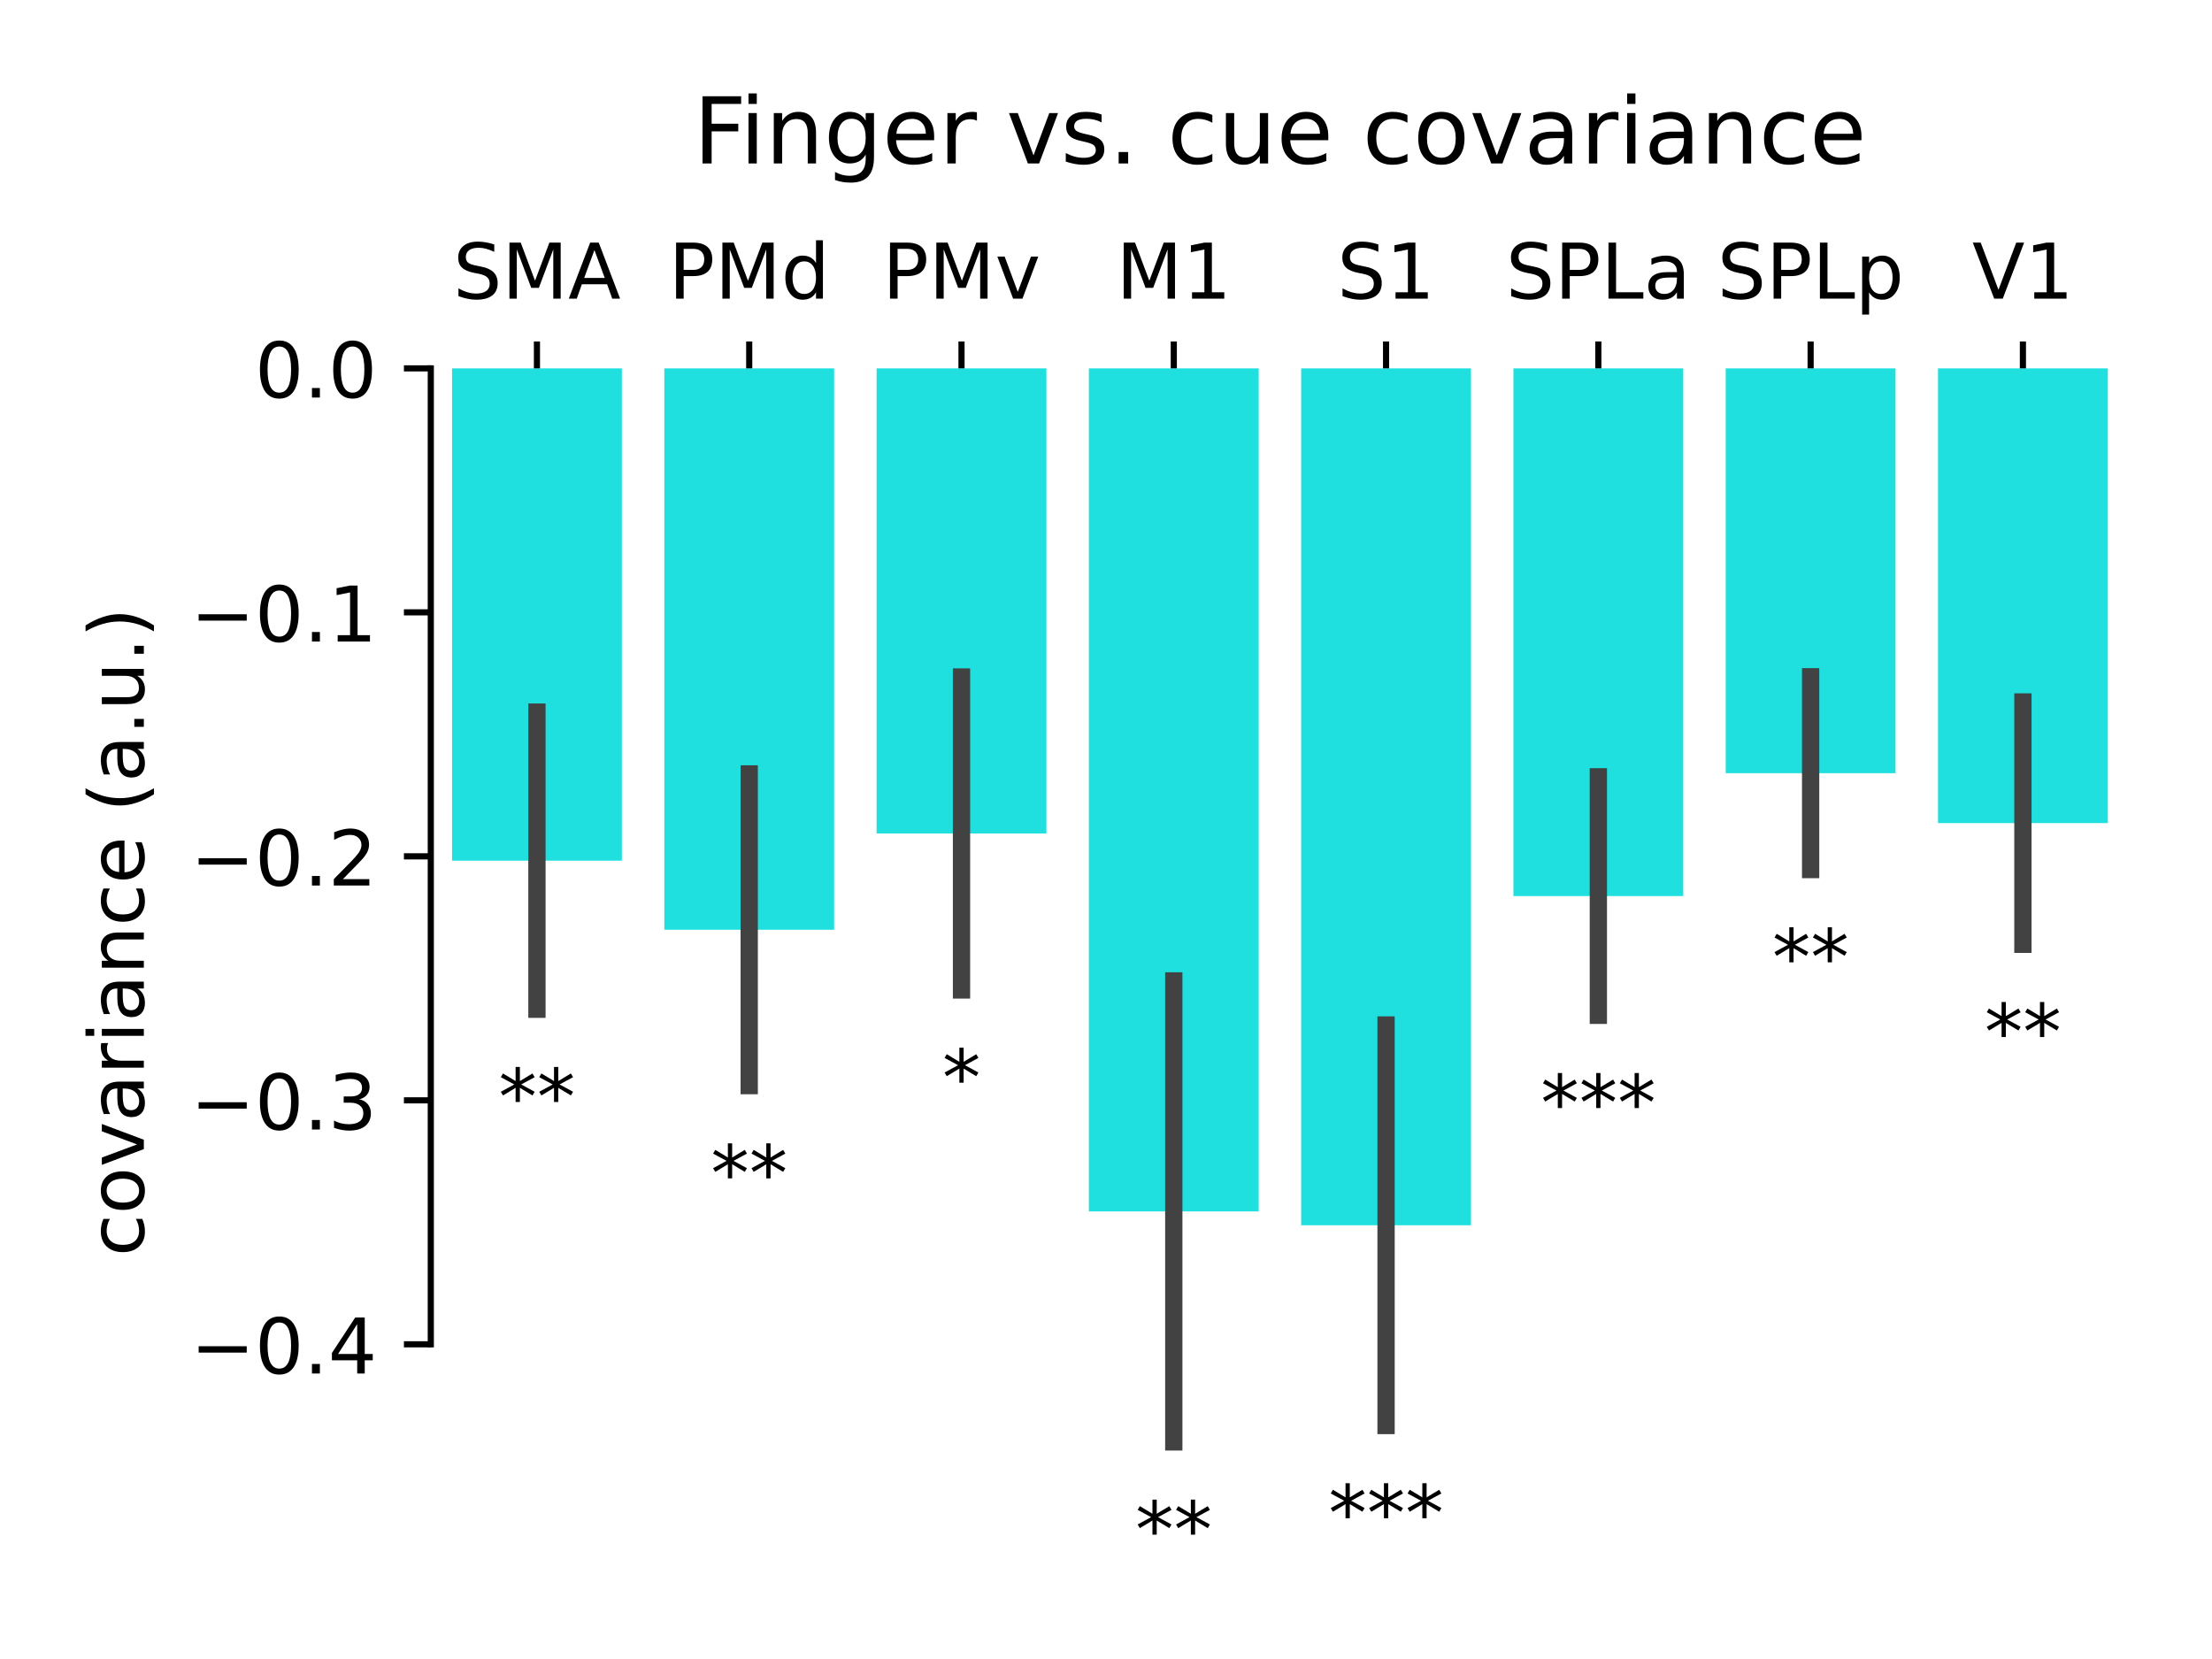
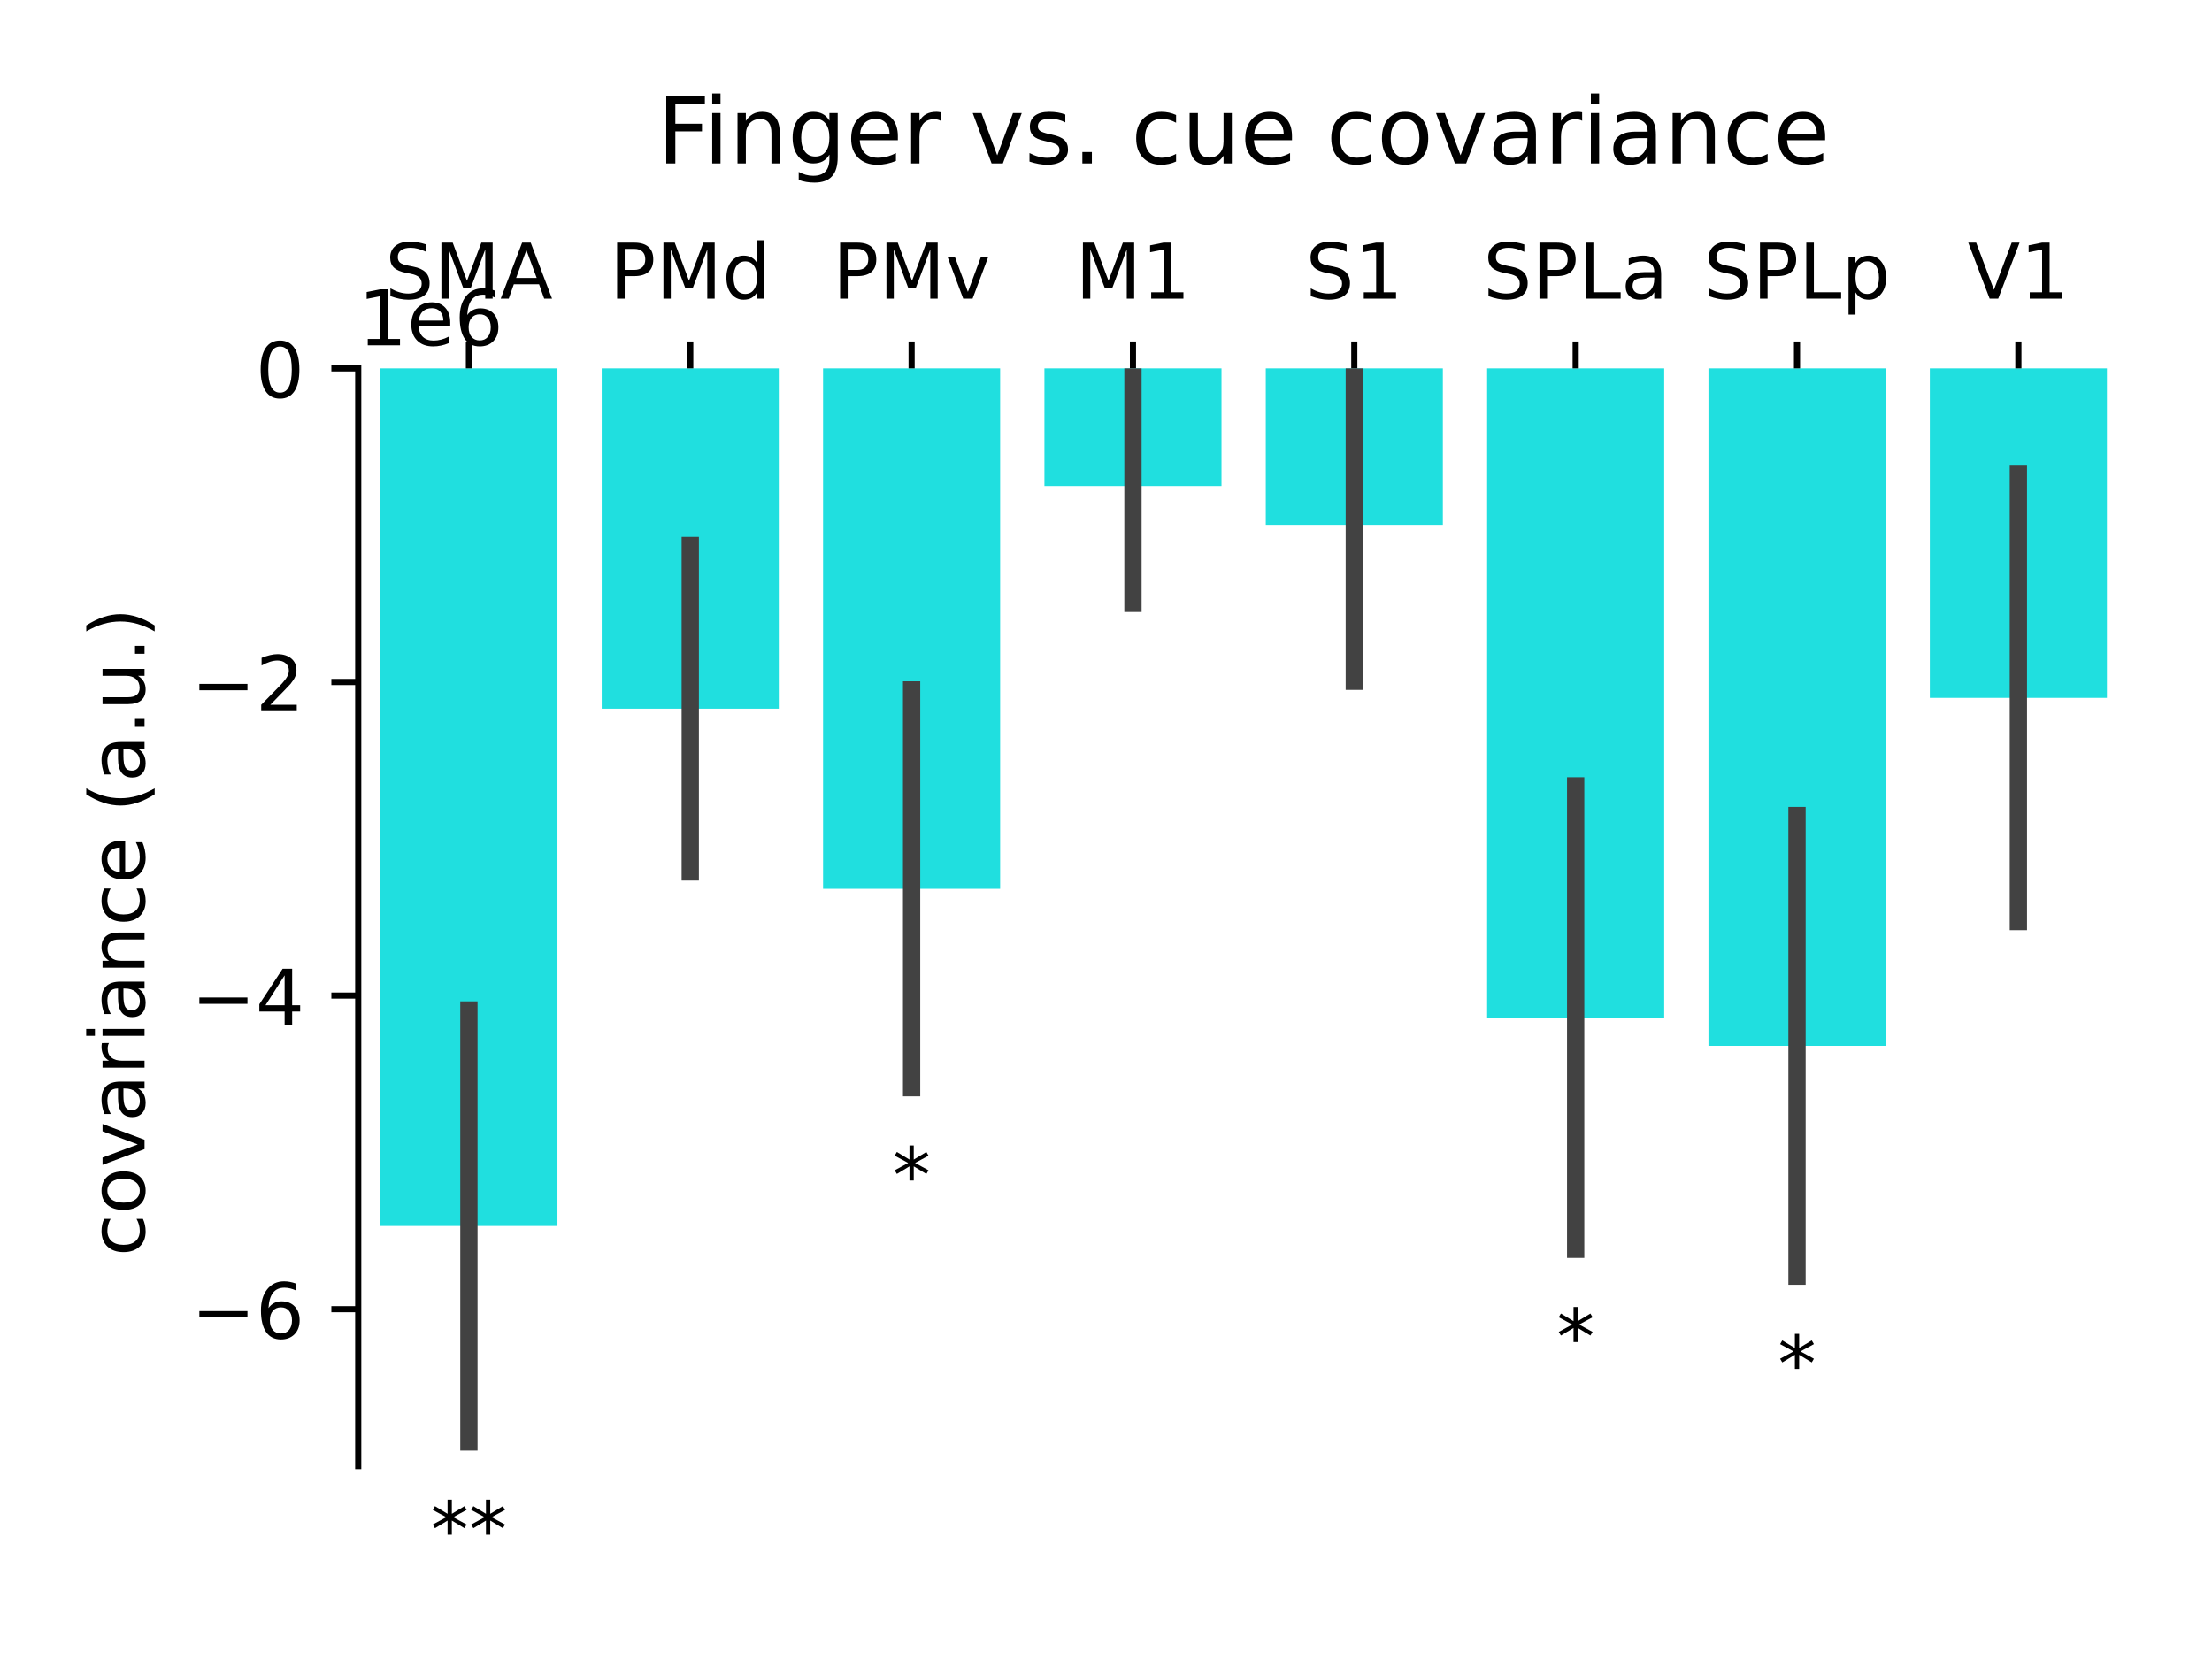
<svg xmlns="http://www.w3.org/2000/svg" xmlns:xlink="http://www.w3.org/1999/xlink" width="288pt" height="216pt" viewBox="0 0 288 216" version="1.1">
  <defs>
    <style type="text/css">*{stroke-linejoin: round; stroke-linecap: butt}</style>
  </defs>
  <g id="figure_1">
    <g id="patch_1">
      <path d="M 0 216  L 288 216  L 288 0  L 0 0  z " style="fill: #ffffff" />
    </g>
    <g id="axes_1">
      <g id="patch_2">
-         <path d="M 56.09 194.724  L 277.2 194.724  L 277.2 47.96  L 56.09 47.96  z " style="fill: #ffffff" />
+         <path d="M 46.64 194.724  L 277.2 194.724  L 277.2 47.96  L 46.64 47.96  z " style="fill: #ffffff" />
      </g>
      <g id="patch_3">
-         <path d="M 58.854 47.96  L 80.965 47.96  L 80.965 112.057  L 58.854 112.057  z " clip-path="url(#p2e2adf7900)" style="fill: #20dfdf" />
+         <path d="M 49.522 47.96  L 72.578 47.96  L 72.578 159.619  L 49.522 159.619  z " clip-path="url(#p8faf1f380a)" style="fill: #20dfdf" />
      </g>
      <g id="patch_4">
-         <path d="M 86.493 47.96  L 108.604 47.96  L 108.604 121.056  L 86.493 121.056  z " clip-path="url(#p2e2adf7900)" style="fill: #20dfdf" />
+         <path d="M 78.342 47.96  L 101.398 47.96  L 101.398 92.271  L 78.342 92.271  z " clip-path="url(#p8faf1f380a)" style="fill: #20dfdf" />
      </g>
      <g id="patch_5">
-         <path d="M 114.131 47.96  L 136.242 47.96  L 136.242 108.519  L 114.131 108.519  z " clip-path="url(#p2e2adf7900)" style="fill: #20dfdf" />
+         <path d="M 107.162 47.96  L 130.218 47.96  L 130.218 115.723  L 107.162 115.723  z " clip-path="url(#p8faf1f380a)" style="fill: #20dfdf" />
      </g>
      <g id="patch_6">
-         <path d="M 141.77 47.96  L 163.881 47.96  L 163.881 157.723  L 141.77 157.723  z " clip-path="url(#p2e2adf7900)" style="fill: #20dfdf" />
+         <path d="M 135.982 47.96  L 159.038 47.96  L 159.038 63.266  L 135.982 63.266  z " clip-path="url(#p8faf1f380a)" style="fill: #20dfdf" />
      </g>
      <g id="patch_7">
-         <path d="M 169.409 47.96  L 191.52 47.96  L 191.52 159.527  L 169.409 159.527  z " clip-path="url(#p2e2adf7900)" style="fill: #20dfdf" />
+         <path d="M 164.802 47.96  L 187.858 47.96  L 187.858 68.332  L 164.802 68.332  z " clip-path="url(#p8faf1f380a)" style="fill: #20dfdf" />
      </g>
      <g id="patch_8">
-         <path d="M 197.048 47.96  L 219.159 47.96  L 219.159 116.666  L 197.048 116.666  z " clip-path="url(#p2e2adf7900)" style="fill: #20dfdf" />
+         <path d="M 193.622 47.96  L 216.678 47.96  L 216.678 132.488  L 193.622 132.488  z " clip-path="url(#p8faf1f380a)" style="fill: #20dfdf" />
      </g>
      <g id="patch_9">
-         <path d="M 224.686 47.96  L 246.797 47.96  L 246.797 100.667  L 224.686 100.667  z " clip-path="url(#p2e2adf7900)" style="fill: #20dfdf" />
+         <path d="M 222.442 47.96  L 245.498 47.96  L 245.498 136.168  L 222.442 136.168  z " clip-path="url(#p8faf1f380a)" style="fill: #20dfdf" />
      </g>
      <g id="patch_10">
-         <path d="M 252.325 47.96  L 274.436 47.96  L 274.436 107.168  L 252.325 107.168  z " clip-path="url(#p2e2adf7900)" style="fill: #20dfdf" />
+         <path d="M 251.262 47.96  L 274.318 47.96  L 274.318 90.864  L 251.262 90.864  z " clip-path="url(#p8faf1f380a)" style="fill: #20dfdf" />
      </g>
      <g id="matplotlib.axis_1">
        <g id="xtick_1">
          <g id="line2d_1">
            <defs>
-               <path id="m4aadc9a65b" d="M 0 0  L 0 -3.5  " style="stroke: #000000; stroke-width: 0.8" />
+               <path id="m9dd54aaea5" d="M 0 0  L 0 -3.5  " style="stroke: #000000; stroke-width: 0.8" />
            </defs>
            <g>
-               <use xlink:href="#m4aadc9a65b" x="69.909" y="47.96" style="stroke: #000000; stroke-width: 0.8" />
+               <use xlink:href="#m9dd54aaea5" x="61.05" y="47.96" style="stroke: #000000; stroke-width: 0.8" />
            </g>
          </g>
          <g id="text_1">
-             <g transform="translate(59.00078 38.88031) scale(0.1 -0.1)">
+             <g transform="translate(50.14141 38.88031) scale(0.1 -0.1)">
              <defs>
                <path id="DejaVuSans-53" d="M 3425 4513  L 3425 3897  Q 3066 4069 2747 4153  Q 2428 4238 2131 4238  Q 1616 4238 1336 4038  Q 1056 3838 1056 3469  Q 1056 3159 1242 3001  Q 1428 2844 1947 2747  L 2328 2669  Q 3034 2534 3370 2195  Q 3706 1856 3706 1288  Q 3706 609 3251 259  Q 2797 -91 1919 -91  Q 1588 -91 1214 -16  Q 841 59 441 206  L 441 856  Q 825 641 1194 531  Q 1563 422 1919 422  Q 2459 422 2753 634  Q 3047 847 3047 1241  Q 3047 1584 2836 1778  Q 2625 1972 2144 2069  L 1759 2144  Q 1053 2284 737 2584  Q 422 2884 422 3419  Q 422 4038 858 4394  Q 1294 4750 2059 4750  Q 2388 4750 2728 4690  Q 3069 4631 3425 4513  z " transform="scale(0.015625)" />
                <path id="DejaVuSans-4d" d="M 628 4666  L 1569 4666  L 2759 1491  L 3956 4666  L 4897 4666  L 4897 0  L 4281 0  L 4281 4097  L 3078 897  L 2444 897  L 1241 4097  L 1241 0  L 628 0  L 628 4666  z " transform="scale(0.015625)" />
                <path id="DejaVuSans-41" d="M 2188 4044  L 1331 1722  L 3047 1722  L 2188 4044  z M 1831 4666  L 2547 4666  L 4325 0  L 3669 0  L 3244 1197  L 1141 1197  L 716 0  L 50 0  L 1831 4666  z " transform="scale(0.015625)" />
              </defs>
              <use xlink:href="#DejaVuSans-53" />
              <use xlink:href="#DejaVuSans-4d" transform="translate(63.47656 0)" />
              <use xlink:href="#DejaVuSans-41" transform="translate(149.7559 0)" />
            </g>
          </g>
        </g>
        <g id="xtick_2">
          <g id="line2d_2">
            <g>
-               <use xlink:href="#m4aadc9a65b" x="97.548" y="47.96" style="stroke: #000000; stroke-width: 0.8" />
+               <use xlink:href="#m9dd54aaea5" x="89.87" y="47.96" style="stroke: #000000; stroke-width: 0.8" />
            </g>
          </g>
          <g id="text_2">
-             <g transform="translate(87.045 38.88031) scale(0.1 -0.1)">
+             <g transform="translate(79.36687 38.88031) scale(0.1 -0.1)">
              <defs>
                <path id="DejaVuSans-50" d="M 1259 4147  L 1259 2394  L 2053 2394  Q 2494 2394 2734 2622  Q 2975 2850 2975 3272  Q 2975 3691 2734 3919  Q 2494 4147 2053 4147  L 1259 4147  z M 628 4666  L 2053 4666  Q 2838 4666 3239 4311  Q 3641 3956 3641 3272  Q 3641 2581 3239 2228  Q 2838 1875 2053 1875  L 1259 1875  L 1259 0  L 628 0  L 628 4666  z " transform="scale(0.015625)" />
                <path id="DejaVuSans-64" d="M 2906 2969  L 2906 4863  L 3481 4863  L 3481 0  L 2906 0  L 2906 525  Q 2725 213 2448 61  Q 2172 -91 1784 -91  Q 1150 -91 751 415  Q 353 922 353 1747  Q 353 2572 751 3078  Q 1150 3584 1784 3584  Q 2172 3584 2448 3432  Q 2725 3281 2906 2969  z M 947 1747  Q 947 1113 1208 752  Q 1469 391 1925 391  Q 2381 391 2643 752  Q 2906 1113 2906 1747  Q 2906 2381 2643 2742  Q 2381 3103 1925 3103  Q 1469 3103 1208 2742  Q 947 2381 947 1747  z " transform="scale(0.015625)" />
              </defs>
              <use xlink:href="#DejaVuSans-50" />
              <use xlink:href="#DejaVuSans-4d" transform="translate(60.30273 0)" />
              <use xlink:href="#DejaVuSans-64" transform="translate(146.582 0)" />
            </g>
          </g>
        </g>
        <g id="xtick_3">
          <g id="line2d_3">
            <g>
-               <use xlink:href="#m4aadc9a65b" x="125.187" y="47.96" style="stroke: #000000; stroke-width: 0.8" />
+               <use xlink:href="#m9dd54aaea5" x="118.69" y="47.96" style="stroke: #000000; stroke-width: 0.8" />
            </g>
          </g>
          <g id="text_3">
-             <g transform="translate(114.8986 38.88031) scale(0.1 -0.1)">
+             <g transform="translate(108.4017 38.88031) scale(0.1 -0.1)">
              <defs>
                <path id="DejaVuSans-76" d="M 191 3500  L 800 3500  L 1894 563  L 2988 3500  L 3597 3500  L 2284 0  L 1503 0  L 191 3500  z " transform="scale(0.015625)" />
              </defs>
              <use xlink:href="#DejaVuSans-50" />
              <use xlink:href="#DejaVuSans-4d" transform="translate(60.30273 0)" />
              <use xlink:href="#DejaVuSans-76" transform="translate(146.582 0)" />
            </g>
          </g>
        </g>
        <g id="xtick_4">
          <g id="line2d_4">
            <g>
-               <use xlink:href="#m4aadc9a65b" x="152.826" y="47.96" style="stroke: #000000; stroke-width: 0.8" />
+               <use xlink:href="#m9dd54aaea5" x="147.51" y="47.96" style="stroke: #000000; stroke-width: 0.8" />
            </g>
          </g>
          <g id="text_4">
-             <g transform="translate(145.3303 38.88031) scale(0.1 -0.1)">
+             <g transform="translate(140.0147 38.88031) scale(0.1 -0.1)">
              <defs>
                <path id="DejaVuSans-31" d="M 794 531  L 1825 531  L 1825 4091  L 703 3866  L 703 4441  L 1819 4666  L 2450 4666  L 2450 531  L 3481 531  L 3481 0  L 794 0  L 794 531  z " transform="scale(0.015625)" />
              </defs>
              <use xlink:href="#DejaVuSans-4d" />
              <use xlink:href="#DejaVuSans-31" transform="translate(86.2793 0)" />
            </g>
          </g>
        </g>
        <g id="xtick_5">
          <g id="line2d_5">
            <g>
-               <use xlink:href="#m4aadc9a65b" x="180.464" y="47.96" style="stroke: #000000; stroke-width: 0.8" />
+               <use xlink:href="#m9dd54aaea5" x="176.33" y="47.96" style="stroke: #000000; stroke-width: 0.8" />
            </g>
          </g>
          <g id="text_5">
-             <g transform="translate(174.1089 38.88031) scale(0.1 -0.1)">
+             <g transform="translate(169.9745 38.88031) scale(0.1 -0.1)">
              <use xlink:href="#DejaVuSans-53" />
              <use xlink:href="#DejaVuSans-31" transform="translate(63.47656 0)" />
            </g>
          </g>
        </g>
        <g id="xtick_6">
          <g id="line2d_6">
            <g>
-               <use xlink:href="#m4aadc9a65b" x="208.103" y="47.96" style="stroke: #000000; stroke-width: 0.8" />
+               <use xlink:href="#m9dd54aaea5" x="205.15" y="47.96" style="stroke: #000000; stroke-width: 0.8" />
            </g>
          </g>
          <g id="text_6">
-             <g transform="translate(196.0641 38.88031) scale(0.1 -0.1)">
+             <g transform="translate(193.1109 38.88031) scale(0.1 -0.1)">
              <defs>
                <path id="DejaVuSans-4c" d="M 628 4666  L 1259 4666  L 1259 531  L 3531 531  L 3531 0  L 628 0  L 628 4666  z " transform="scale(0.015625)" />
                <path id="DejaVuSans-61" d="M 2194 1759  Q 1497 1759 1228 1600  Q 959 1441 959 1056  Q 959 750 1161 570  Q 1363 391 1709 391  Q 2188 391 2477 730  Q 2766 1069 2766 1631  L 2766 1759  L 2194 1759  z M 3341 1997  L 3341 0  L 2766 0  L 2766 531  Q 2569 213 2275 61  Q 1981 -91 1556 -91  Q 1019 -91 701 211  Q 384 513 384 1019  Q 384 1609 779 1909  Q 1175 2209 1959 2209  L 2766 2209  L 2766 2266  Q 2766 2663 2505 2880  Q 2244 3097 1772 3097  Q 1472 3097 1187 3025  Q 903 2953 641 2809  L 641 3341  Q 956 3463 1253 3523  Q 1550 3584 1831 3584  Q 2591 3584 2966 3190  Q 3341 2797 3341 1997  z " transform="scale(0.015625)" />
              </defs>
              <use xlink:href="#DejaVuSans-53" />
              <use xlink:href="#DejaVuSans-50" transform="translate(63.47656 0)" />
              <use xlink:href="#DejaVuSans-4c" transform="translate(123.7793 0)" />
              <use xlink:href="#DejaVuSans-61" transform="translate(179.4922 0)" />
            </g>
          </g>
        </g>
        <g id="xtick_7">
          <g id="line2d_7">
            <g>
-               <use xlink:href="#m4aadc9a65b" x="235.742" y="47.96" style="stroke: #000000; stroke-width: 0.8" />
+               <use xlink:href="#m9dd54aaea5" x="233.97" y="47.96" style="stroke: #000000; stroke-width: 0.8" />
            </g>
          </g>
          <g id="text_7">
-             <g transform="translate(223.5927 38.88031) scale(0.1 -0.1)">
+             <g transform="translate(221.8208 38.88031) scale(0.1 -0.1)">
              <defs>
                <path id="DejaVuSans-70" d="M 1159 525  L 1159 -1331  L 581 -1331  L 581 3500  L 1159 3500  L 1159 2969  Q 1341 3281 1617 3432  Q 1894 3584 2278 3584  Q 2916 3584 3314 3078  Q 3713 2572 3713 1747  Q 3713 922 3314 415  Q 2916 -91 2278 -91  Q 1894 -91 1617 61  Q 1341 213 1159 525  z M 3116 1747  Q 3116 2381 2855 2742  Q 2594 3103 2138 3103  Q 1681 3103 1420 2742  Q 1159 2381 1159 1747  Q 1159 1113 1420 752  Q 1681 391 2138 391  Q 2594 391 2855 752  Q 3116 1113 3116 1747  z " transform="scale(0.015625)" />
              </defs>
              <use xlink:href="#DejaVuSans-53" />
              <use xlink:href="#DejaVuSans-50" transform="translate(63.47656 0)" />
              <use xlink:href="#DejaVuSans-4c" transform="translate(123.7793 0)" />
              <use xlink:href="#DejaVuSans-70" transform="translate(179.4922 0)" />
            </g>
          </g>
        </g>
        <g id="xtick_8">
          <g id="line2d_8">
            <g>
-               <use xlink:href="#m4aadc9a65b" x="263.381" y="47.96" style="stroke: #000000; stroke-width: 0.8" />
+               <use xlink:href="#m9dd54aaea5" x="262.79" y="47.96" style="stroke: #000000; stroke-width: 0.8" />
            </g>
          </g>
          <g id="text_8">
-             <g transform="translate(256.7791 38.88031) scale(0.1 -0.1)">
+             <g transform="translate(256.1884 38.88031) scale(0.1 -0.1)">
              <defs>
                <path id="DejaVuSans-56" d="M 1831 0  L 50 4666  L 709 4666  L 2188 738  L 3669 4666  L 4325 4666  L 2547 0  L 1831 0  z " transform="scale(0.015625)" />
              </defs>
              <use xlink:href="#DejaVuSans-56" />
              <use xlink:href="#DejaVuSans-31" transform="translate(68.4082 0)" />
            </g>
          </g>
        </g>
      </g>
      <g id="matplotlib.axis_2">
        <g id="ytick_1">
          <g id="line2d_9">
            <defs>
-               <path id="mf7c383b901" d="M 0 0  L -3.5 0  " style="stroke: #000000; stroke-width: 0.8" />
+               <path id="mf734063343" d="M 0 0  L -3.5 0  " style="stroke: #000000; stroke-width: 0.8" />
            </defs>
            <g>
-               <use xlink:href="#mf7c383b901" x="56.09" y="175.029" style="stroke: #000000; stroke-width: 0.8" />
+               <use xlink:href="#mf734063343" x="46.64" y="170.455" style="stroke: #000000; stroke-width: 0.8" />
            </g>
          </g>
          <g id="text_9">
-             <g transform="translate(24.80719 178.8281) scale(0.1 -0.1)">
+             <g transform="translate(24.89781 174.2538) scale(0.1 -0.1)">
              <defs>
                <path id="DejaVuSans-2212" d="M 678 2272  L 4684 2272  L 4684 1741  L 678 1741  L 678 2272  z " transform="scale(0.015625)" />
-                 <path id="DejaVuSans-30" d="M 2034 4250  Q 1547 4250 1301 3770  Q 1056 3291 1056 2328  Q 1056 1369 1301 889  Q 1547 409 2034 409  Q 2525 409 2770 889  Q 3016 1369 3016 2328  Q 3016 3291 2770 3770  Q 2525 4250 2034 4250  z M 2034 4750  Q 2819 4750 3233 4129  Q 3647 3509 3647 2328  Q 3647 1150 3233 529  Q 2819 -91 2034 -91  Q 1250 -91 836 529  Q 422 1150 422 2328  Q 422 3509 836 4129  Q 1250 4750 2034 4750  z " transform="scale(0.015625)" />
-                 <path id="DejaVuSans-2e" d="M 684 794  L 1344 794  L 1344 0  L 684 0  L 684 794  z " transform="scale(0.015625)" />
-                 <path id="DejaVuSans-34" d="M 2419 4116  L 825 1625  L 2419 1625  L 2419 4116  z M 2253 4666  L 3047 4666  L 3047 1625  L 3713 1625  L 3713 1100  L 3047 1100  L 3047 0  L 2419 0  L 2419 1100  L 313 1100  L 313 1709  L 2253 4666  z " transform="scale(0.015625)" />
+                 <path id="DejaVuSans-36" d="M 2113 2584  Q 1688 2584 1439 2293  Q 1191 2003 1191 1497  Q 1191 994 1439 701  Q 1688 409 2113 409  Q 2538 409 2786 701  Q 3034 994 3034 1497  Q 3034 2003 2786 2293  Q 2538 2584 2113 2584  z M 3366 4563  L 3366 3988  Q 3128 4100 2886 4159  Q 2644 4219 2406 4219  Q 1781 4219 1451 3797  Q 1122 3375 1075 2522  Q 1259 2794 1537 2939  Q 1816 3084 2150 3084  Q 2853 3084 3261 2657  Q 3669 2231 3669 1497  Q 3669 778 3244 343  Q 2819 -91 2113 -91  Q 1303 -91 875 529  Q 447 1150 447 2328  Q 447 3434 972 4092  Q 1497 4750 2381 4750  Q 2619 4750 2861 4703  Q 3103 4656 3366 4563  z " transform="scale(0.015625)" />
              </defs>
              <use xlink:href="#DejaVuSans-2212" />
-               <use xlink:href="#DejaVuSans-30" transform="translate(83.78906 0)" />
-               <use xlink:href="#DejaVuSans-2e" transform="translate(147.4121 0)" />
-               <use xlink:href="#DejaVuSans-34" transform="translate(179.1992 0)" />
+               <use xlink:href="#DejaVuSans-36" transform="translate(83.78906 0)" />
            </g>
          </g>
        </g>
        <g id="ytick_2">
          <g id="line2d_10">
            <g>
-               <use xlink:href="#mf7c383b901" x="56.09" y="143.262" style="stroke: #000000; stroke-width: 0.8" />
+               <use xlink:href="#mf734063343" x="46.64" y="129.623" style="stroke: #000000; stroke-width: 0.8" />
            </g>
          </g>
          <g id="text_10">
-             <g transform="translate(24.80719 147.0609) scale(0.1 -0.1)">
-               <defs>
-                 <path id="DejaVuSans-33" d="M 2597 2516  Q 3050 2419 3304 2112  Q 3559 1806 3559 1356  Q 3559 666 3084 287  Q 2609 -91 1734 -91  Q 1441 -91 1130 -33  Q 819 25 488 141  L 488 750  Q 750 597 1062 519  Q 1375 441 1716 441  Q 2309 441 2620 675  Q 2931 909 2931 1356  Q 2931 1769 2642 2001  Q 2353 2234 1838 2234  L 1294 2234  L 1294 2753  L 1863 2753  Q 2328 2753 2575 2939  Q 2822 3125 2822 3475  Q 2822 3834 2567 4026  Q 2313 4219 1838 4219  Q 1578 4219 1281 4162  Q 984 4106 628 3988  L 628 4550  Q 988 4650 1302 4700  Q 1616 4750 1894 4750  Q 2613 4750 3031 4423  Q 3450 4097 3450 3541  Q 3450 3153 3228 2886  Q 3006 2619 2597 2516  z " transform="scale(0.015625)" />
+             <g transform="translate(24.89781 133.4223) scale(0.1 -0.1)">
+               <defs>
+                 <path id="DejaVuSans-34" d="M 2419 4116  L 825 1625  L 2419 1625  L 2419 4116  z M 2253 4666  L 3047 4666  L 3047 1625  L 3713 1625  L 3713 1100  L 3047 1100  L 3047 0  L 2419 0  L 2419 1100  L 313 1100  L 313 1709  L 2253 4666  z " transform="scale(0.015625)" />
              </defs>
              <use xlink:href="#DejaVuSans-2212" />
-               <use xlink:href="#DejaVuSans-30" transform="translate(83.78906 0)" />
-               <use xlink:href="#DejaVuSans-2e" transform="translate(147.4121 0)" />
-               <use xlink:href="#DejaVuSans-33" transform="translate(179.1992 0)" />
+               <use xlink:href="#DejaVuSans-34" transform="translate(83.78906 0)" />
            </g>
          </g>
        </g>
        <g id="ytick_3">
          <g id="line2d_11">
            <g>
-               <use xlink:href="#mf7c383b901" x="56.09" y="111.494" style="stroke: #000000; stroke-width: 0.8" />
+               <use xlink:href="#mf734063343" x="46.64" y="88.792" style="stroke: #000000; stroke-width: 0.8" />
            </g>
          </g>
          <g id="text_11">
-             <g transform="translate(24.80719 115.2937) scale(0.1 -0.1)">
+             <g transform="translate(24.89781 92.59076) scale(0.1 -0.1)">
              <defs>
                <path id="DejaVuSans-32" d="M 1228 531  L 3431 531  L 3431 0  L 469 0  L 469 531  Q 828 903 1448 1529  Q 2069 2156 2228 2338  Q 2531 2678 2651 2914  Q 2772 3150 2772 3378  Q 2772 3750 2511 3984  Q 2250 4219 1831 4219  Q 1534 4219 1204 4116  Q 875 4013 500 3803  L 500 4441  Q 881 4594 1212 4672  Q 1544 4750 1819 4750  Q 2544 4750 2975 4387  Q 3406 4025 3406 3419  Q 3406 3131 3298 2873  Q 3191 2616 2906 2266  Q 2828 2175 2409 1742  Q 1991 1309 1228 531  z " transform="scale(0.015625)" />
              </defs>
              <use xlink:href="#DejaVuSans-2212" />
-               <use xlink:href="#DejaVuSans-30" transform="translate(83.78906 0)" />
-               <use xlink:href="#DejaVuSans-2e" transform="translate(147.4121 0)" />
-               <use xlink:href="#DejaVuSans-32" transform="translate(179.1992 0)" />
+               <use xlink:href="#DejaVuSans-32" transform="translate(83.78906 0)" />
            </g>
          </g>
        </g>
        <g id="ytick_4">
          <g id="line2d_12">
            <g>
-               <use xlink:href="#mf7c383b901" x="56.09" y="79.727" style="stroke: #000000; stroke-width: 0.8" />
+               <use xlink:href="#mf734063343" x="46.64" y="47.96" style="stroke: #000000; stroke-width: 0.8" />
            </g>
          </g>
          <g id="text_12">
-             <g transform="translate(24.80719 83.52645) scale(0.1 -0.1)">
-               <use xlink:href="#DejaVuSans-2212" />
-               <use xlink:href="#DejaVuSans-30" transform="translate(83.78906 0)" />
-               <use xlink:href="#DejaVuSans-2e" transform="translate(147.4121 0)" />
-               <use xlink:href="#DejaVuSans-31" transform="translate(179.1992 0)" />
-             </g>
-           </g>
-         </g>
-         <g id="ytick_5">
-           <g id="line2d_13">
-             <g>
-               <use xlink:href="#mf7c383b901" x="56.09" y="47.96" style="stroke: #000000; stroke-width: 0.8" />
-             </g>
-           </g>
-           <g id="text_13">
-             <g transform="translate(33.18688 51.75922) scale(0.1 -0.1)">
+             <g transform="translate(33.2775 51.75922) scale(0.1 -0.1)">
+               <defs>
+                 <path id="DejaVuSans-30" d="M 2034 4250  Q 1547 4250 1301 3770  Q 1056 3291 1056 2328  Q 1056 1369 1301 889  Q 1547 409 2034 409  Q 2525 409 2770 889  Q 3016 1369 3016 2328  Q 3016 3291 2770 3770  Q 2525 4250 2034 4250  z M 2034 4750  Q 2819 4750 3233 4129  Q 3647 3509 3647 2328  Q 3647 1150 3233 529  Q 2819 -91 2034 -91  Q 1250 -91 836 529  Q 422 1150 422 2328  Q 422 3509 836 4129  Q 1250 4750 2034 4750  z " transform="scale(0.015625)" />
+               </defs>
              <use xlink:href="#DejaVuSans-30" />
-               <use xlink:href="#DejaVuSans-2e" transform="translate(63.62305 0)" />
-               <use xlink:href="#DejaVuSans-30" transform="translate(95.41016 0)" />
-             </g>
-           </g>
-         </g>
-         <g id="text_14">
-           <g transform="translate(18.7275 163.5787) rotate(-90) scale(0.1 -0.1)">
+             </g>
+           </g>
+         </g>
+         <g id="text_13">
+           <g transform="translate(18.81812 163.5787) rotate(-90) scale(0.1 -0.1)">
            <defs>
              <path id="DejaVuSans-63" d="M 3122 3366  L 3122 2828  Q 2878 2963 2633 3030  Q 2388 3097 2138 3097  Q 1578 3097 1268 2742  Q 959 2388 959 1747  Q 959 1106 1268 751  Q 1578 397 2138 397  Q 2388 397 2633 464  Q 2878 531 3122 666  L 3122 134  Q 2881 22 2623 -34  Q 2366 -91 2075 -91  Q 1284 -91 818 406  Q 353 903 353 1747  Q 353 2603 823 3093  Q 1294 3584 2113 3584  Q 2378 3584 2631 3529  Q 2884 3475 3122 3366  z " transform="scale(0.015625)" />
              <path id="DejaVuSans-6f" d="M 1959 3097  Q 1497 3097 1228 2736  Q 959 2375 959 1747  Q 959 1119 1226 758  Q 1494 397 1959 397  Q 2419 397 2687 759  Q 2956 1122 2956 1747  Q 2956 2369 2687 2733  Q 2419 3097 1959 3097  z M 1959 3584  Q 2709 3584 3137 3096  Q 3566 2609 3566 1747  Q 3566 888 3137 398  Q 2709 -91 1959 -91  Q 1206 -91 779 398  Q 353 888 353 1747  Q 353 2609 779 3096  Q 1206 3584 1959 3584  z " transform="scale(0.015625)" />
              <path id="DejaVuSans-72" d="M 2631 2963  Q 2534 3019 2420 3045  Q 2306 3072 2169 3072  Q 1681 3072 1420 2755  Q 1159 2438 1159 1844  L 1159 0  L 581 0  L 581 3500  L 1159 3500  L 1159 2956  Q 1341 3275 1631 3429  Q 1922 3584 2338 3584  Q 2397 3584 2469 3576  Q 2541 3569 2628 3553  L 2631 2963  z " transform="scale(0.015625)" />
              <path id="DejaVuSans-69" d="M 603 3500  L 1178 3500  L 1178 0  L 603 0  L 603 3500  z M 603 4863  L 1178 4863  L 1178 4134  L 603 4134  L 603 4863  z " transform="scale(0.015625)" />
              <path id="DejaVuSans-6e" d="M 3513 2113  L 3513 0  L 2938 0  L 2938 2094  Q 2938 2591 2744 2837  Q 2550 3084 2163 3084  Q 1697 3084 1428 2787  Q 1159 2491 1159 1978  L 1159 0  L 581 0  L 581 3500  L 1159 3500  L 1159 2956  Q 1366 3272 1645 3428  Q 1925 3584 2291 3584  Q 2894 3584 3203 3211  Q 3513 2838 3513 2113  z " transform="scale(0.015625)" />
              <path id="DejaVuSans-65" d="M 3597 1894  L 3597 1613  L 953 1613  Q 991 1019 1311 708  Q 1631 397 2203 397  Q 2534 397 2845 478  Q 3156 559 3463 722  L 3463 178  Q 3153 47 2828 -22  Q 2503 -91 2169 -91  Q 1331 -91 842 396  Q 353 884 353 1716  Q 353 2575 817 3079  Q 1281 3584 2069 3584  Q 2775 3584 3186 3129  Q 3597 2675 3597 1894  z M 3022 2063  Q 3016 2534 2758 2815  Q 2500 3097 2075 3097  Q 1594 3097 1305 2825  Q 1016 2553 972 2059  L 3022 2063  z " transform="scale(0.015625)" />
              <path id="DejaVuSans-20" transform="scale(0.015625)" />
              <path id="DejaVuSans-28" d="M 1984 4856  Q 1566 4138 1362 3434  Q 1159 2731 1159 2009  Q 1159 1288 1364 580  Q 1569 -128 1984 -844  L 1484 -844  Q 1016 -109 783 600  Q 550 1309 550 2009  Q 550 2706 781 3412  Q 1013 4119 1484 4856  L 1984 4856  z " transform="scale(0.015625)" />
+               <path id="DejaVuSans-2e" d="M 684 794  L 1344 794  L 1344 0  L 684 0  L 684 794  z " transform="scale(0.015625)" />
              <path id="DejaVuSans-75" d="M 544 1381  L 544 3500  L 1119 3500  L 1119 1403  Q 1119 906 1312 657  Q 1506 409 1894 409  Q 2359 409 2629 706  Q 2900 1003 2900 1516  L 2900 3500  L 3475 3500  L 3475 0  L 2900 0  L 2900 538  Q 2691 219 2414 64  Q 2138 -91 1772 -91  Q 1169 -91 856 284  Q 544 659 544 1381  z M 1991 3584  L 1991 3584  z " transform="scale(0.015625)" />
              <path id="DejaVuSans-29" d="M 513 4856  L 1013 4856  Q 1481 4119 1714 3412  Q 1947 2706 1947 2009  Q 1947 1309 1714 600  Q 1481 -109 1013 -844  L 513 -844  Q 928 -128 1133 580  Q 1338 1288 1338 2009  Q 1338 2731 1133 3434  Q 928 4138 513 4856  z " transform="scale(0.015625)" />
            </defs>
            <use xlink:href="#DejaVuSans-63" />
            <use xlink:href="#DejaVuSans-6f" transform="translate(54.98047 0)" />
            <use xlink:href="#DejaVuSans-76" transform="translate(116.1621 0)" />
            <use xlink:href="#DejaVuSans-61" transform="translate(175.3418 0)" />
            <use xlink:href="#DejaVuSans-72" transform="translate(236.6211 0)" />
            <use xlink:href="#DejaVuSans-69" transform="translate(277.7344 0)" />
            <use xlink:href="#DejaVuSans-61" transform="translate(305.5176 0)" />
            <use xlink:href="#DejaVuSans-6e" transform="translate(366.7969 0)" />
            <use xlink:href="#DejaVuSans-63" transform="translate(430.1758 0)" />
            <use xlink:href="#DejaVuSans-65" transform="translate(485.1562 0)" />
            <use xlink:href="#DejaVuSans-20" transform="translate(546.6797 0)" />
            <use xlink:href="#DejaVuSans-28" transform="translate(578.4668 0)" />
            <use xlink:href="#DejaVuSans-61" transform="translate(617.4805 0)" />
            <use xlink:href="#DejaVuSans-2e" transform="translate(678.7598 0)" />
            <use xlink:href="#DejaVuSans-75" transform="translate(710.5469 0)" />
            <use xlink:href="#DejaVuSans-2e" transform="translate(773.9258 0)" />
            <use xlink:href="#DejaVuSans-29" transform="translate(805.7129 0)" />
          </g>
        </g>
+         <g id="text_14">
+           <g transform="translate(46.64 44.96) scale(0.1 -0.1)">
+             <use xlink:href="#DejaVuSans-31" />
+             <use xlink:href="#DejaVuSans-65" transform="translate(63.62305 0)" />
+             <use xlink:href="#DejaVuSans-36" transform="translate(125.1465 0)" />
+           </g>
+         </g>
+       </g>
+       <g id="line2d_13">
+         <path d="M 61.05 187.735  L 61.05 131.503  " clip-path="url(#p8faf1f380a)" style="fill: none; stroke: #424242; stroke-width: 2.25; stroke-linecap: square" />
      </g>
      <g id="line2d_14">
-         <path d="M 69.909 131.399  L 69.909 92.714  " clip-path="url(#p2e2adf7900)" style="fill: none; stroke: #424242; stroke-width: 2.25; stroke-linecap: square" />
+         <path d="M 89.87 113.52  L 89.87 71.022  " clip-path="url(#p8faf1f380a)" style="fill: none; stroke: #424242; stroke-width: 2.25; stroke-linecap: square" />
      </g>
      <g id="line2d_15">
-         <path d="M 97.548 141.35  L 97.548 100.763  " clip-path="url(#p2e2adf7900)" style="fill: none; stroke: #424242; stroke-width: 2.25; stroke-linecap: square" />
+         <path d="M 118.69 141.621  L 118.69 89.826  " clip-path="url(#p8faf1f380a)" style="fill: none; stroke: #424242; stroke-width: 2.25; stroke-linecap: square" />
      </g>
      <g id="line2d_16">
-         <path d="M 125.187 128.893  L 125.187 88.145  " clip-path="url(#p2e2adf7900)" style="fill: none; stroke: #424242; stroke-width: 2.25; stroke-linecap: square" />
+         <path d="M 147.51 78.555  L 147.51 47.977  " clip-path="url(#p8faf1f380a)" style="fill: none; stroke: #424242; stroke-width: 2.25; stroke-linecap: square" />
      </g>
      <g id="line2d_17">
-         <path d="M 152.826 187.735  L 152.826 127.711  " clip-path="url(#p2e2adf7900)" style="fill: none; stroke: #424242; stroke-width: 2.25; stroke-linecap: square" />
+         <path d="M 176.33 88.697  L 176.33 47.966  " clip-path="url(#p8faf1f380a)" style="fill: none; stroke: #424242; stroke-width: 2.25; stroke-linecap: square" />
      </g>
      <g id="line2d_18">
-         <path d="M 180.464 185.601  L 180.464 133.453  " clip-path="url(#p2e2adf7900)" style="fill: none; stroke: #424242; stroke-width: 2.25; stroke-linecap: square" />
+         <path d="M 205.15 162.66  L 205.15 102.317  " clip-path="url(#p8faf1f380a)" style="fill: none; stroke: #424242; stroke-width: 2.25; stroke-linecap: square" />
      </g>
      <g id="line2d_19">
-         <path d="M 208.103 132.194  L 208.103 101.138  " clip-path="url(#p2e2adf7900)" style="fill: none; stroke: #424242; stroke-width: 2.25; stroke-linecap: square" />
+         <path d="M 233.97 166.156  L 233.97 106.18  " clip-path="url(#p8faf1f380a)" style="fill: none; stroke: #424242; stroke-width: 2.25; stroke-linecap: square" />
      </g>
      <g id="line2d_20">
-         <path d="M 235.742 113.216  L 235.742 88.118  " clip-path="url(#p2e2adf7900)" style="fill: none; stroke: #424242; stroke-width: 2.25; stroke-linecap: square" />
-       </g>
-       <g id="line2d_21">
-         <path d="M 263.381 122.944  L 263.381 91.393  " clip-path="url(#p2e2adf7900)" style="fill: none; stroke: #424242; stroke-width: 2.25; stroke-linecap: square" />
+         <path d="M 262.79 119.982  L 262.79 61.746  " clip-path="url(#p8faf1f380a)" style="fill: none; stroke: #424242; stroke-width: 2.25; stroke-linecap: square" />
      </g>
      <g id="patch_11">
-         <path d="M 56.09 175.029  L 56.09 47.96  " style="fill: none; stroke: #000000; stroke-width: 0.8; stroke-linejoin: miter; stroke-linecap: square" />
+         <path d="M 46.64 190.87  L 46.64 47.96  " style="fill: none; stroke: #000000; stroke-width: 0.8; stroke-linejoin: miter; stroke-linecap: square" />
      </g>
      <g id="text_15">
-         <g transform="translate(64.90937 146.3359) scale(0.1 -0.1)">
+         <g transform="translate(56.05 202.6719) scale(0.1 -0.1)">
          <defs>
            <path id="DejaVuSans-2a" d="M 3009 3897  L 1888 3291  L 3009 2681  L 2828 2375  L 1778 3009  L 1778 1831  L 1422 1831  L 1422 3009  L 372 2375  L 191 2681  L 1313 3291  L 191 3897  L 372 4206  L 1422 3572  L 1422 4750  L 1778 4750  L 1778 3572  L 2828 4206  L 3009 3897  z " transform="scale(0.015625)" />
          </defs>
          <use xlink:href="#DejaVuSans-2a" />
          <use xlink:href="#DejaVuSans-2a" transform="translate(50 0)" />
        </g>
      </g>
      <g id="text_16">
-         <g transform="translate(92.54812 156.2864) scale(0.1 -0.1)">
+         <g transform="translate(116.19 156.5574) scale(0.1 -0.1)">
          <use xlink:href="#DejaVuSans-2a" />
-           <use xlink:href="#DejaVuSans-2a" transform="translate(50 0)" />
        </g>
      </g>
      <g id="text_17">
-         <g transform="translate(122.6869 143.8297) scale(0.1 -0.1)">
+         <g transform="translate(202.65 177.5965) scale(0.1 -0.1)">
          <use xlink:href="#DejaVuSans-2a" />
        </g>
      </g>
      <g id="text_18">
-         <g transform="translate(147.8256 202.6719) scale(0.1 -0.1)">
+         <g transform="translate(231.47 181.0924) scale(0.1 -0.1)">
          <use xlink:href="#DejaVuSans-2a" />
-           <use xlink:href="#DejaVuSans-2a" transform="translate(50 0)" />
        </g>
      </g>
      <g id="text_19">
-         <g transform="translate(172.9644 200.5374) scale(0.1 -0.1)">
-           <use xlink:href="#DejaVuSans-2a" />
-           <use xlink:href="#DejaVuSans-2a" transform="translate(50 0)" />
-           <use xlink:href="#DejaVuSans-2a" transform="translate(100 0)" />
-         </g>
-       </g>
-       <g id="text_20">
-         <g transform="translate(200.6031 147.1306) scale(0.1 -0.1)">
-           <use xlink:href="#DejaVuSans-2a" />
-           <use xlink:href="#DejaVuSans-2a" transform="translate(50 0)" />
-           <use xlink:href="#DejaVuSans-2a" transform="translate(100 0)" />
-         </g>
-       </g>
-       <g id="text_21">
-         <g transform="translate(230.7419 128.1522) scale(0.1 -0.1)">
-           <use xlink:href="#DejaVuSans-2a" />
-           <use xlink:href="#DejaVuSans-2a" transform="translate(50 0)" />
-         </g>
-       </g>
-       <g id="text_22">
-         <g transform="translate(258.3806 137.8804) scale(0.1 -0.1)">
-           <use xlink:href="#DejaVuSans-2a" />
-           <use xlink:href="#DejaVuSans-2a" transform="translate(50 0)" />
-         </g>
-       </g>
-       <g id="text_23">
-         <g transform="translate(90.29219 21.28187) scale(0.12 -0.12)">
+         <g transform="translate(85.56719 21.28187) scale(0.12 -0.12)">
          <defs>
            <path id="DejaVuSans-46" d="M 628 4666  L 3309 4666  L 3309 4134  L 1259 4134  L 1259 2759  L 3109 2759  L 3109 2228  L 1259 2228  L 1259 0  L 628 0  L 628 4666  z " transform="scale(0.015625)" />
            <path id="DejaVuSans-67" d="M 2906 1791  Q 2906 2416 2648 2759  Q 2391 3103 1925 3103  Q 1463 3103 1205 2759  Q 947 2416 947 1791  Q 947 1169 1205 825  Q 1463 481 1925 481  Q 2391 481 2648 825  Q 2906 1169 2906 1791  z M 3481 434  Q 3481 -459 3084 -895  Q 2688 -1331 1869 -1331  Q 1566 -1331 1297 -1286  Q 1028 -1241 775 -1147  L 775 -588  Q 1028 -725 1275 -790  Q 1522 -856 1778 -856  Q 2344 -856 2625 -561  Q 2906 -266 2906 331  L 2906 616  Q 2728 306 2450 153  Q 2172 0 1784 0  Q 1141 0 747 490  Q 353 981 353 1791  Q 353 2603 747 3093  Q 1141 3584 1784 3584  Q 2172 3584 2450 3431  Q 2728 3278 2906 2969  L 2906 3500  L 3481 3500  L 3481 434  z " transform="scale(0.015625)" />
            <path id="DejaVuSans-73" d="M 2834 3397  L 2834 2853  Q 2591 2978 2328 3040  Q 2066 3103 1784 3103  Q 1356 3103 1142 2972  Q 928 2841 928 2578  Q 928 2378 1081 2264  Q 1234 2150 1697 2047  L 1894 2003  Q 2506 1872 2764 1633  Q 3022 1394 3022 966  Q 3022 478 2636 193  Q 2250 -91 1575 -91  Q 1294 -91 989 -36  Q 684 19 347 128  L 347 722  Q 666 556 975 473  Q 1284 391 1588 391  Q 1994 391 2212 530  Q 2431 669 2431 922  Q 2431 1156 2273 1281  Q 2116 1406 1581 1522  L 1381 1569  Q 847 1681 609 1914  Q 372 2147 372 2553  Q 372 3047 722 3315  Q 1072 3584 1716 3584  Q 2034 3584 2315 3537  Q 2597 3491 2834 3397  z " transform="scale(0.015625)" />
          </defs>
          <use xlink:href="#DejaVuSans-46" />
          <use xlink:href="#DejaVuSans-69" transform="translate(50.26953 0)" />
          <use xlink:href="#DejaVuSans-6e" transform="translate(78.05273 0)" />
          <use xlink:href="#DejaVuSans-67" transform="translate(141.4316 0)" />
          <use xlink:href="#DejaVuSans-65" transform="translate(204.9082 0)" />
          <use xlink:href="#DejaVuSans-72" transform="translate(266.4316 0)" />
          <use xlink:href="#DejaVuSans-20" transform="translate(307.5449 0)" />
          <use xlink:href="#DejaVuSans-76" transform="translate(339.332 0)" />
          <use xlink:href="#DejaVuSans-73" transform="translate(398.5117 0)" />
          <use xlink:href="#DejaVuSans-2e" transform="translate(450.6113 0)" />
          <use xlink:href="#DejaVuSans-20" transform="translate(482.3984 0)" />
          <use xlink:href="#DejaVuSans-63" transform="translate(514.1855 0)" />
          <use xlink:href="#DejaVuSans-75" transform="translate(569.166 0)" />
          <use xlink:href="#DejaVuSans-65" transform="translate(632.5449 0)" />
          <use xlink:href="#DejaVuSans-20" transform="translate(694.0684 0)" />
          <use xlink:href="#DejaVuSans-63" transform="translate(725.8555 0)" />
          <use xlink:href="#DejaVuSans-6f" transform="translate(780.8359 0)" />
          <use xlink:href="#DejaVuSans-76" transform="translate(842.0176 0)" />
          <use xlink:href="#DejaVuSans-61" transform="translate(901.1973 0)" />
          <use xlink:href="#DejaVuSans-72" transform="translate(962.4766 0)" />
          <use xlink:href="#DejaVuSans-69" transform="translate(1003.59 0)" />
          <use xlink:href="#DejaVuSans-61" transform="translate(1031.373 0)" />
          <use xlink:href="#DejaVuSans-6e" transform="translate(1092.652 0)" />
          <use xlink:href="#DejaVuSans-63" transform="translate(1156.031 0)" />
          <use xlink:href="#DejaVuSans-65" transform="translate(1211.012 0)" />
        </g>
      </g>
    </g>
  </g>
  <defs>
-     <clipPath id="p2e2adf7900">
-       <rect x="56.09" y="47.96" width="221.11" height="146.764" />
+     <clipPath id="p8faf1f380a">
+       <rect x="46.64" y="47.96" width="230.56" height="146.764" />
    </clipPath>
  </defs>
</svg>
